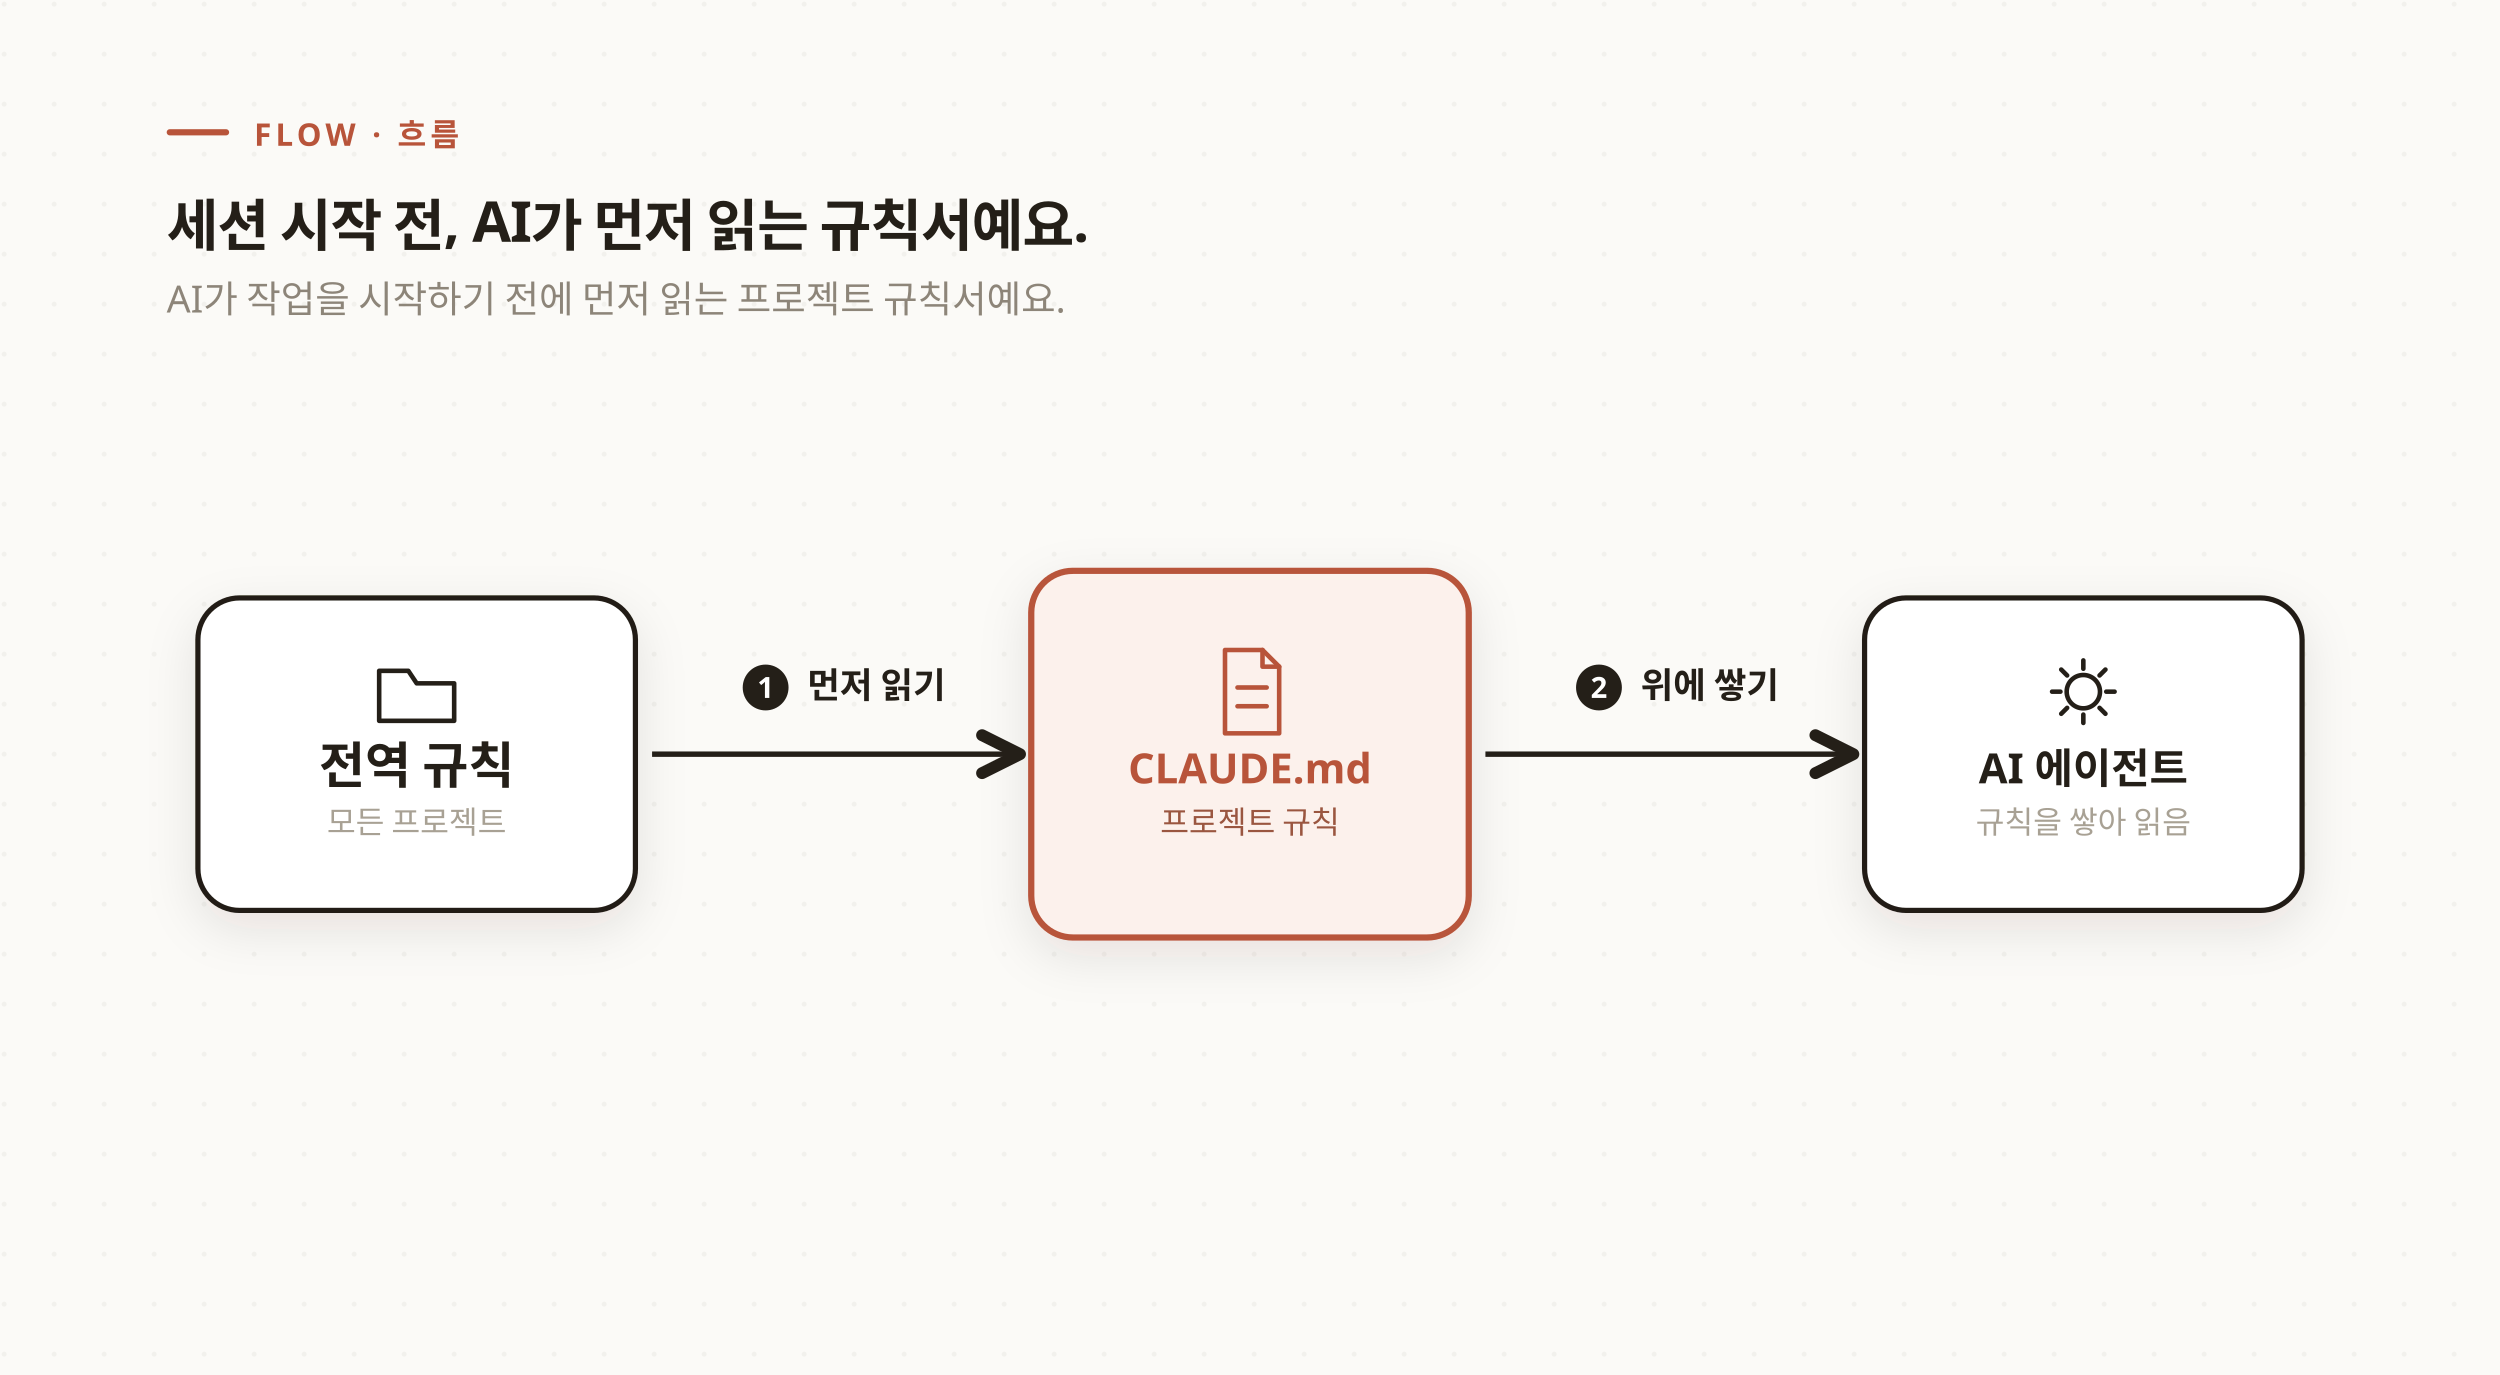
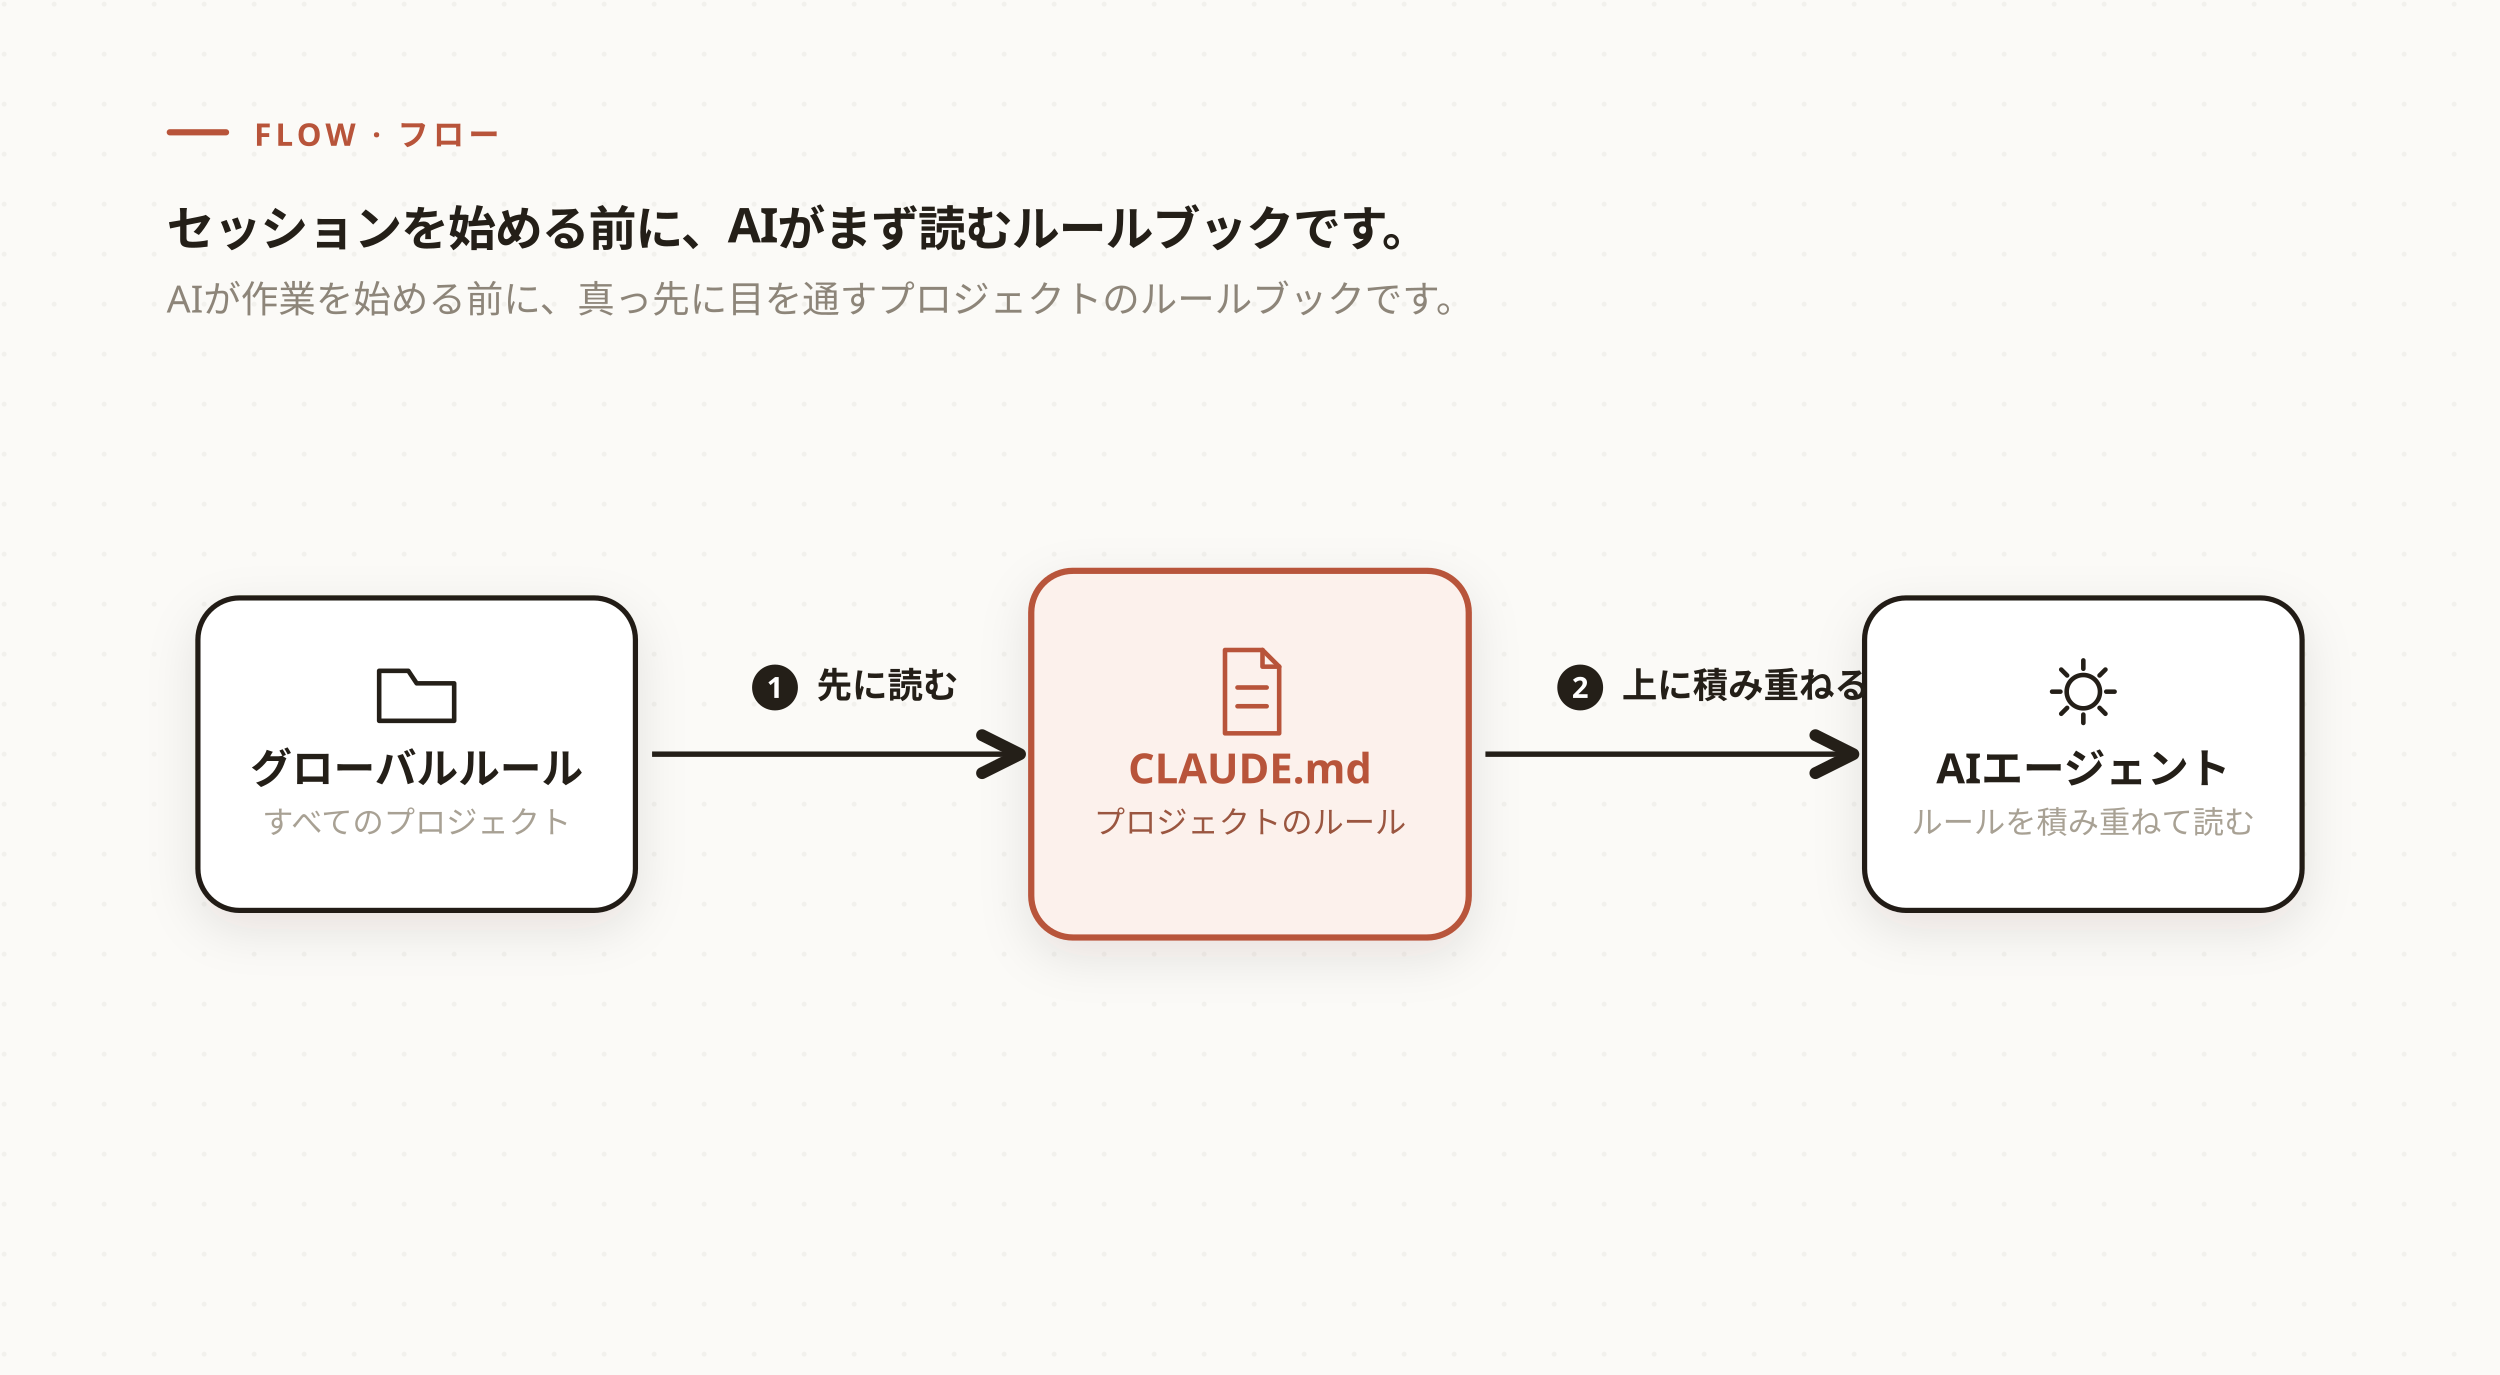
- <svg xmlns="http://www.w3.org/2000/svg" viewBox="0 0 1200 660" width="1200" height="660" role="img" font-family="AtoZ, Pretendard, sans-serif">
+ <svg xmlns="http://www.w3.org/2000/svg" viewBox="0 0 1200 660" width="1200" height="660" role="img" font-family="Noto Sans JP, sans-serif">
  <defs>
    <filter id="soft" x="-40%" y="-40%" width="180%" height="200%">
      <feDropShadow dx="0" dy="8" stdDeviation="12" flood-color="#2a2118" flood-opacity="0.10" />
    </filter>
    <marker id="ai" markerWidth="13" markerHeight="13" refX="8.5" refY="6" orient="auto">
      <path d="M2.5 2.5 L9.5 6 L2.5 9.5" fill="none" stroke="#241f18" stroke-width="2.2" stroke-linecap="round" stroke-linejoin="round" />
    </marker>
    <marker id="aa" markerWidth="13" markerHeight="13" refX="8.5" refY="6" orient="auto">
      <path d="M2.5 2.5 L9.5 6 L2.5 9.5" fill="none" stroke="#b8543a" stroke-width="2.2" stroke-linecap="round" stroke-linejoin="round" />
    </marker>
    <pattern id="dots" width="24" height="24" patternUnits="userSpaceOnUse">
      <circle cx="2" cy="2" r="1.2" fill="#241f18" fill-opacity="0.04" />
    </pattern>
  </defs>
  <rect width="1200" height="660" fill="#fbfaf7" />
  <rect width="1200" height="660" fill="url(#dots)" />
  <rect x="80" y="62" width="30" height="3" rx="1.5" fill="#b8543a" />
-   <text x="122" y="70" font-size="15" font-weight="700" letter-spacing="2" fill="#b8543a">FLOW · 흐름</text>
-   <text x="80" y="118" font-size="27" font-weight="800" fill="#241f18" letter-spacing="-0.5">세션 시작 전, AI가 먼저 읽는 규칙서예요.</text>
-   <text x="80" y="150" font-size="18" font-weight="500" fill="#8d8579">AI가 작업을 시작하기 전에 먼저 읽는 프로젝트 규칙서예요.</text>
+   <text x="122" y="70" font-size="15" font-weight="700" letter-spacing="2" fill="#b8543a">FLOW · フロー</text>
+   <text x="80" y="118" font-size="23" font-weight="800" fill="#241f18" letter-spacing="-0.5">セッションを始める前に、AIがまず読むルールブックです。</text>
+   <text x="80" y="150" font-size="18" font-weight="500" fill="#8d8579">AIが作業を始める前に、真っ先に目を通すプロジェクトのルールブックです。</text>
  <g filter="url(#soft)">
    <rect x="95" y="287" width="210" height="150" rx="20" fill="#ffffff" stroke="#241f18" stroke-width="2.5" />
  </g>
  <g stroke="#241f18" stroke-width="2.2" fill="none" stroke-linecap="round" stroke-linejoin="round" transform="translate(200 332)">
    <path d="M-18 -10 H-4 l4 6 H18 V14 H-18 Z" />
  </g>
-   <text x="200" y="376" text-anchor="middle" font-size="24" font-weight="800" fill="#241f18">전역 규칙</text>
-   <text x="200" y="400" text-anchor="middle" font-size="15" font-weight="500" fill="#a8a194">모든 프로젝트</text>
+   <text x="200" y="376" text-anchor="middle" font-size="20" font-weight="800" fill="#241f18">グローバルルール</text>
+   <text x="200" y="400" text-anchor="middle" font-size="15" font-weight="500" fill="#a8a194">すべてのプロジェクト</text>
  <g filter="url(#soft)">
    <rect x="495" y="274" width="210" height="176" rx="20" fill="#fcf1ec" stroke="#b8543a" stroke-width="3" />
  </g>
  <g stroke="#b8543a" stroke-width="2.2" fill="none" stroke-linecap="round" stroke-linejoin="round" transform="translate(600 332)">
    <path d="M-12 -20 H6 l8 8 V20 H-12 Z" />
    <path d="M6 -20 V-12 H14" />
    <line x1="-6" y1="-2" x2="8" y2="-2" />
    <line x1="-6" y1="7" x2="8" y2="7" />
  </g>
  <text x="600" y="376" text-anchor="middle" font-size="20" font-weight="800" fill="#b8543a">CLAUDE.md</text>
-   <text x="600" y="400" text-anchor="middle" font-size="15" font-weight="500" fill="#9a5640">프로젝트 규칙</text>
+   <text x="600" y="400" text-anchor="middle" font-size="15" font-weight="500" fill="#9a5640">プロジェクトのルール</text>
  <g filter="url(#soft)">
    <rect x="895" y="287" width="210" height="150" rx="20" fill="#ffffff" stroke="#241f18" stroke-width="2.5" />
  </g>
  <g stroke="#241f18" stroke-width="2.2" fill="none" stroke-linecap="round" stroke-linejoin="round" transform="translate(1000 332)">
    <circle cx="0" cy="0" r="8" />
    <g>
      <line x1="11" y1="0" x2="15" y2="0" />
      <line x1="7.778" y1="7.778" x2="10.607" y2="10.607" />
      <line x1="1.45947e-05" y1="11" x2="1.99019e-05" y2="15" />
      <line x1="-7.778" y1="7.778" x2="-10.607" y2="10.607" />
      <line x1="-11" y1="2.91895e-05" x2="-15" y2="3.98038e-05" />
      <line x1="-7.778" y1="-7.778" x2="-10.607" y2="-10.607" />
      <line x1="-4.37842e-05" y1="-11" x2="-5.97058e-05" y2="-15" />
      <line x1="7.778" y1="-7.778" x2="10.607" y2="-10.607" />
    </g>
  </g>
-   <text x="1000" y="376" text-anchor="middle" font-size="20" font-weight="800" fill="#241f18">AI 에이전트</text>
-   <text x="1000" y="400" text-anchor="middle" font-size="15" font-weight="500" fill="#a8a194">규칙을 쌓아 읽음</text>
+   <text x="1000" y="376" text-anchor="middle" font-size="20" font-weight="800" fill="#241f18">AIエージェント</text>
+   <text x="1000" y="400" text-anchor="middle" font-size="15" font-weight="500" fill="#a8a194">ルールを積み重ねて読む</text>
  <line x1="313" y1="362" x2="487" y2="362" stroke="#241f18" stroke-width="2.6" marker-end="url(#ai)" />
-   <g transform="translate(367.5 330)">
+   <g transform="translate(372 330)">
    <circle r="11" fill="#241f18" />
    <text y="5" text-anchor="middle" font-size="14" font-weight="700" fill="#fff">1</text>
-     <text x="20" y="5" font-size="17" font-weight="600" fill="#241f18">먼저 읽기</text>
+     <text x="20" y="5" font-size="17" font-weight="600" fill="#241f18">先に読む</text>
  </g>
  <line x1="713" y1="362" x2="887" y2="362" stroke="#241f18" stroke-width="2.6" marker-end="url(#ai)" />
-   <g transform="translate(767.5 330)">
+   <g transform="translate(758.5 330)">
    <circle r="11" fill="#241f18" />
    <text y="5" text-anchor="middle" font-size="14" font-weight="700" fill="#fff">2</text>
-     <text x="20" y="5" font-size="17" font-weight="600" fill="#241f18">위에 쌓기</text>
+     <text x="20" y="5" font-size="17" font-weight="600" fill="#241f18">上に積み重ねる</text>
  </g>
</svg>
